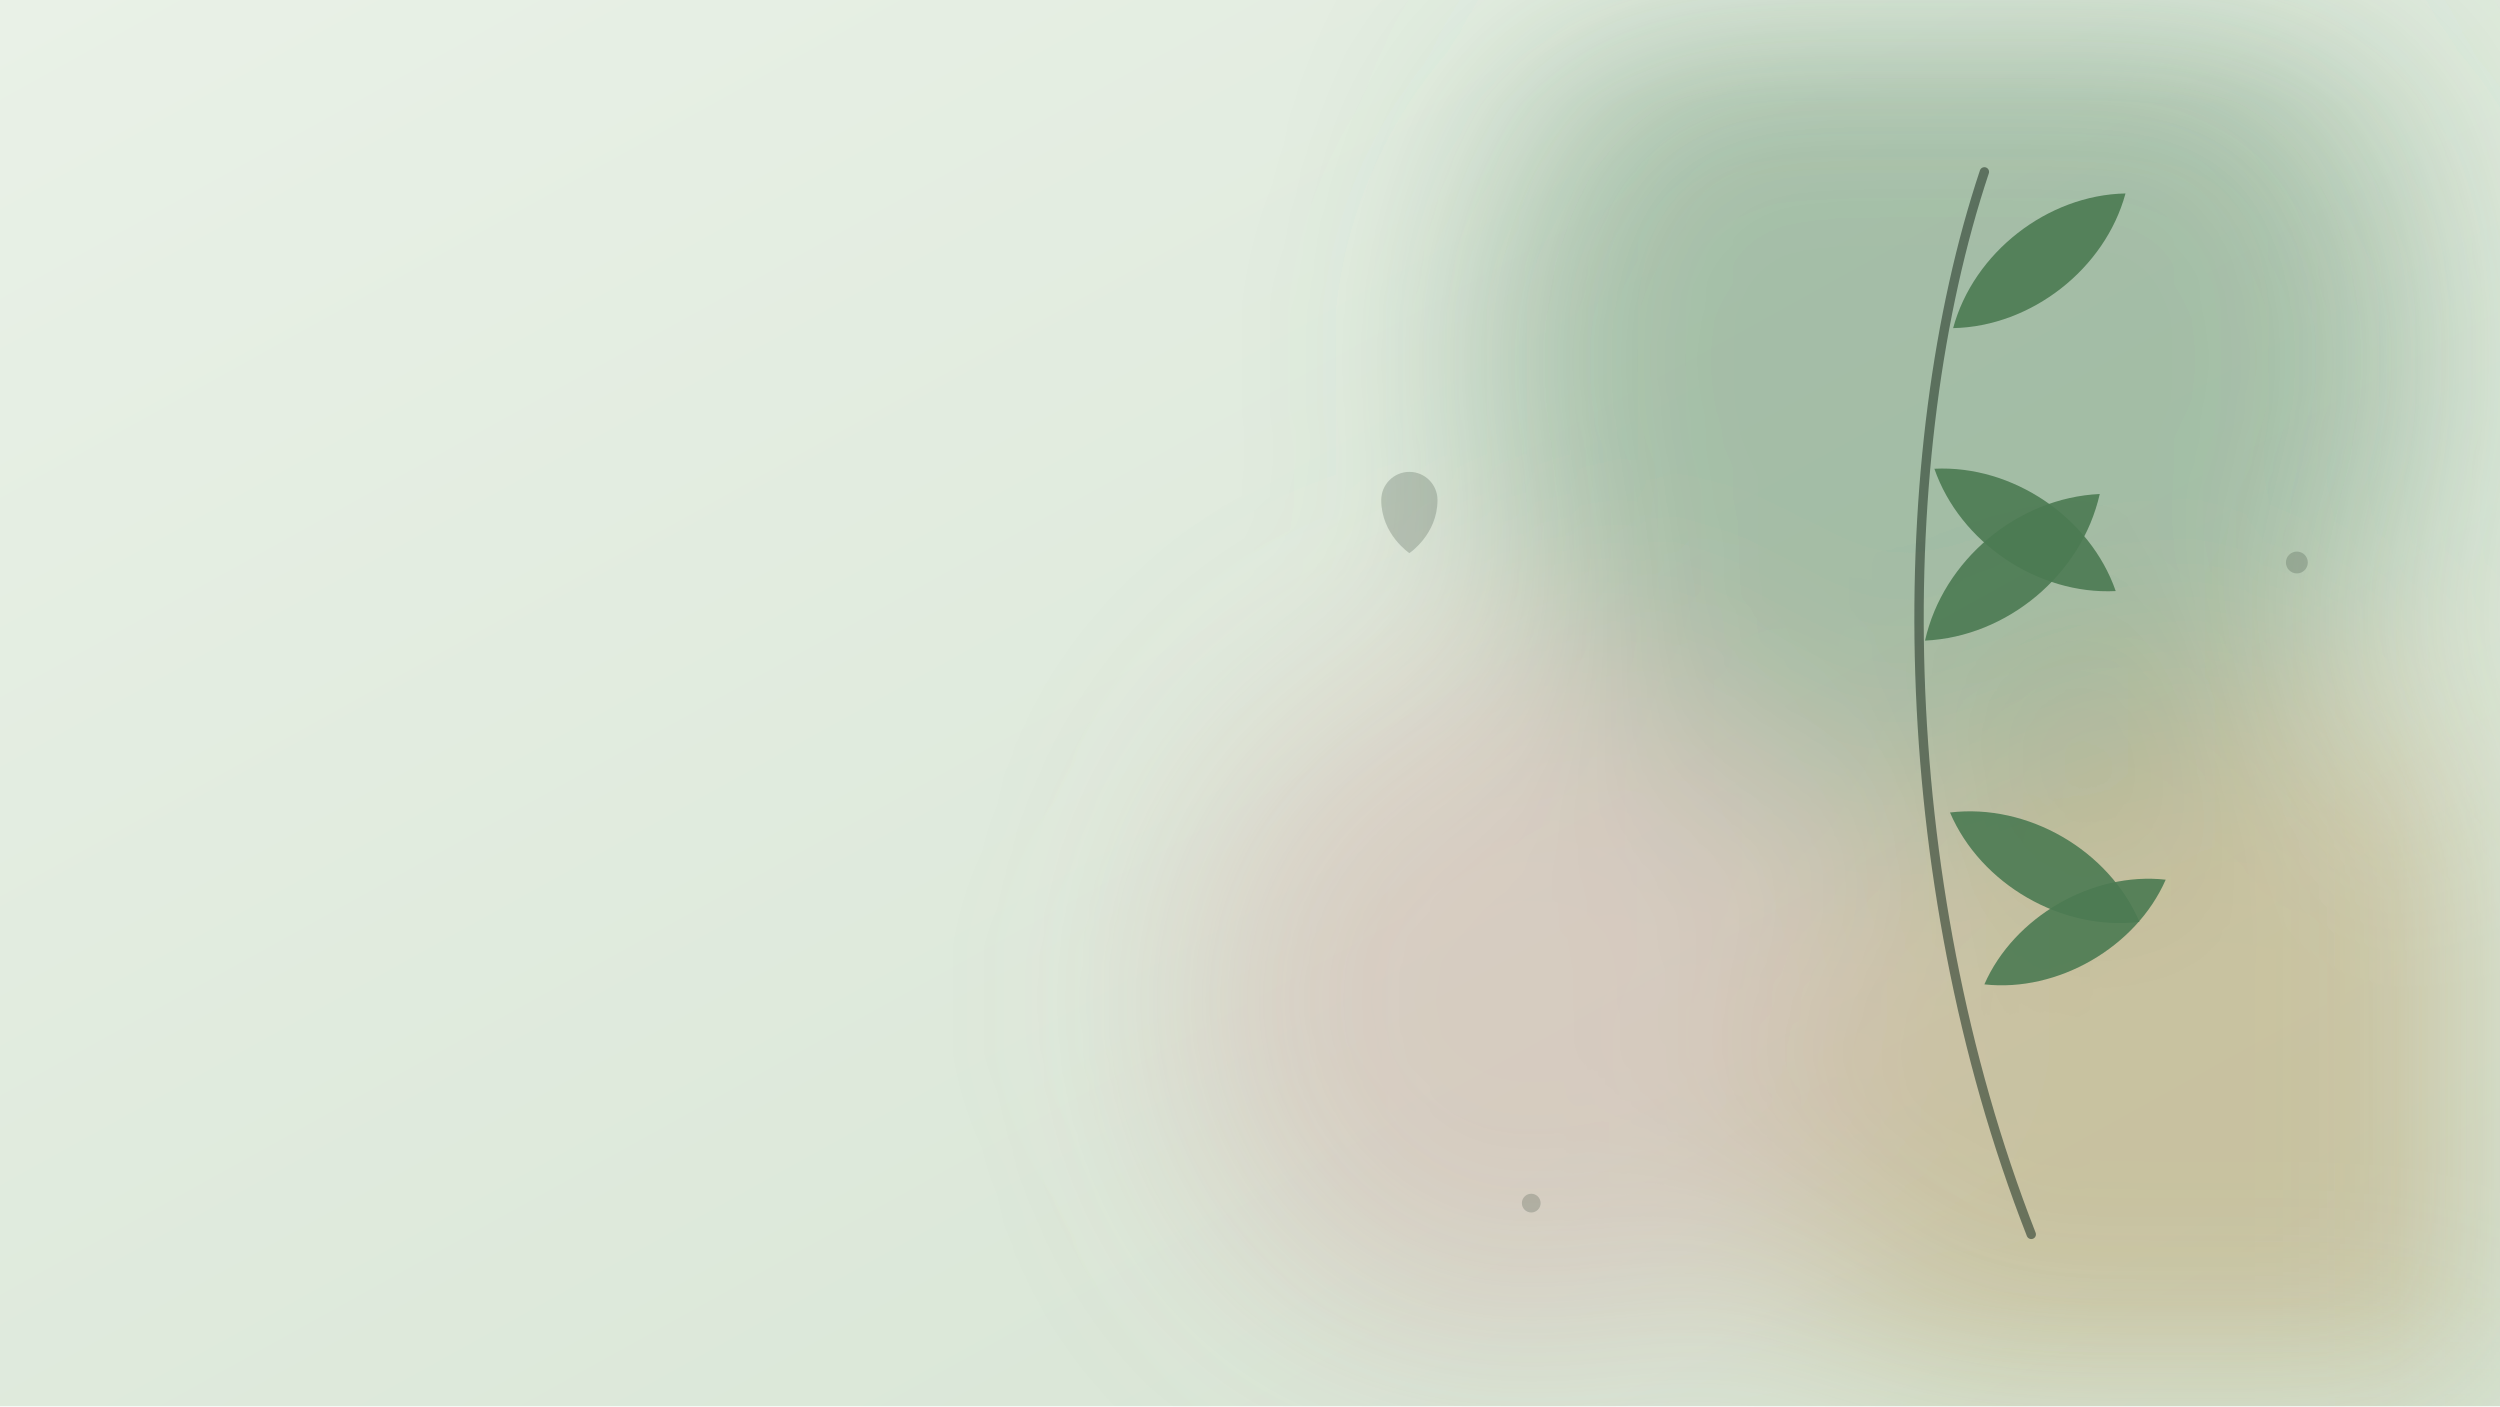
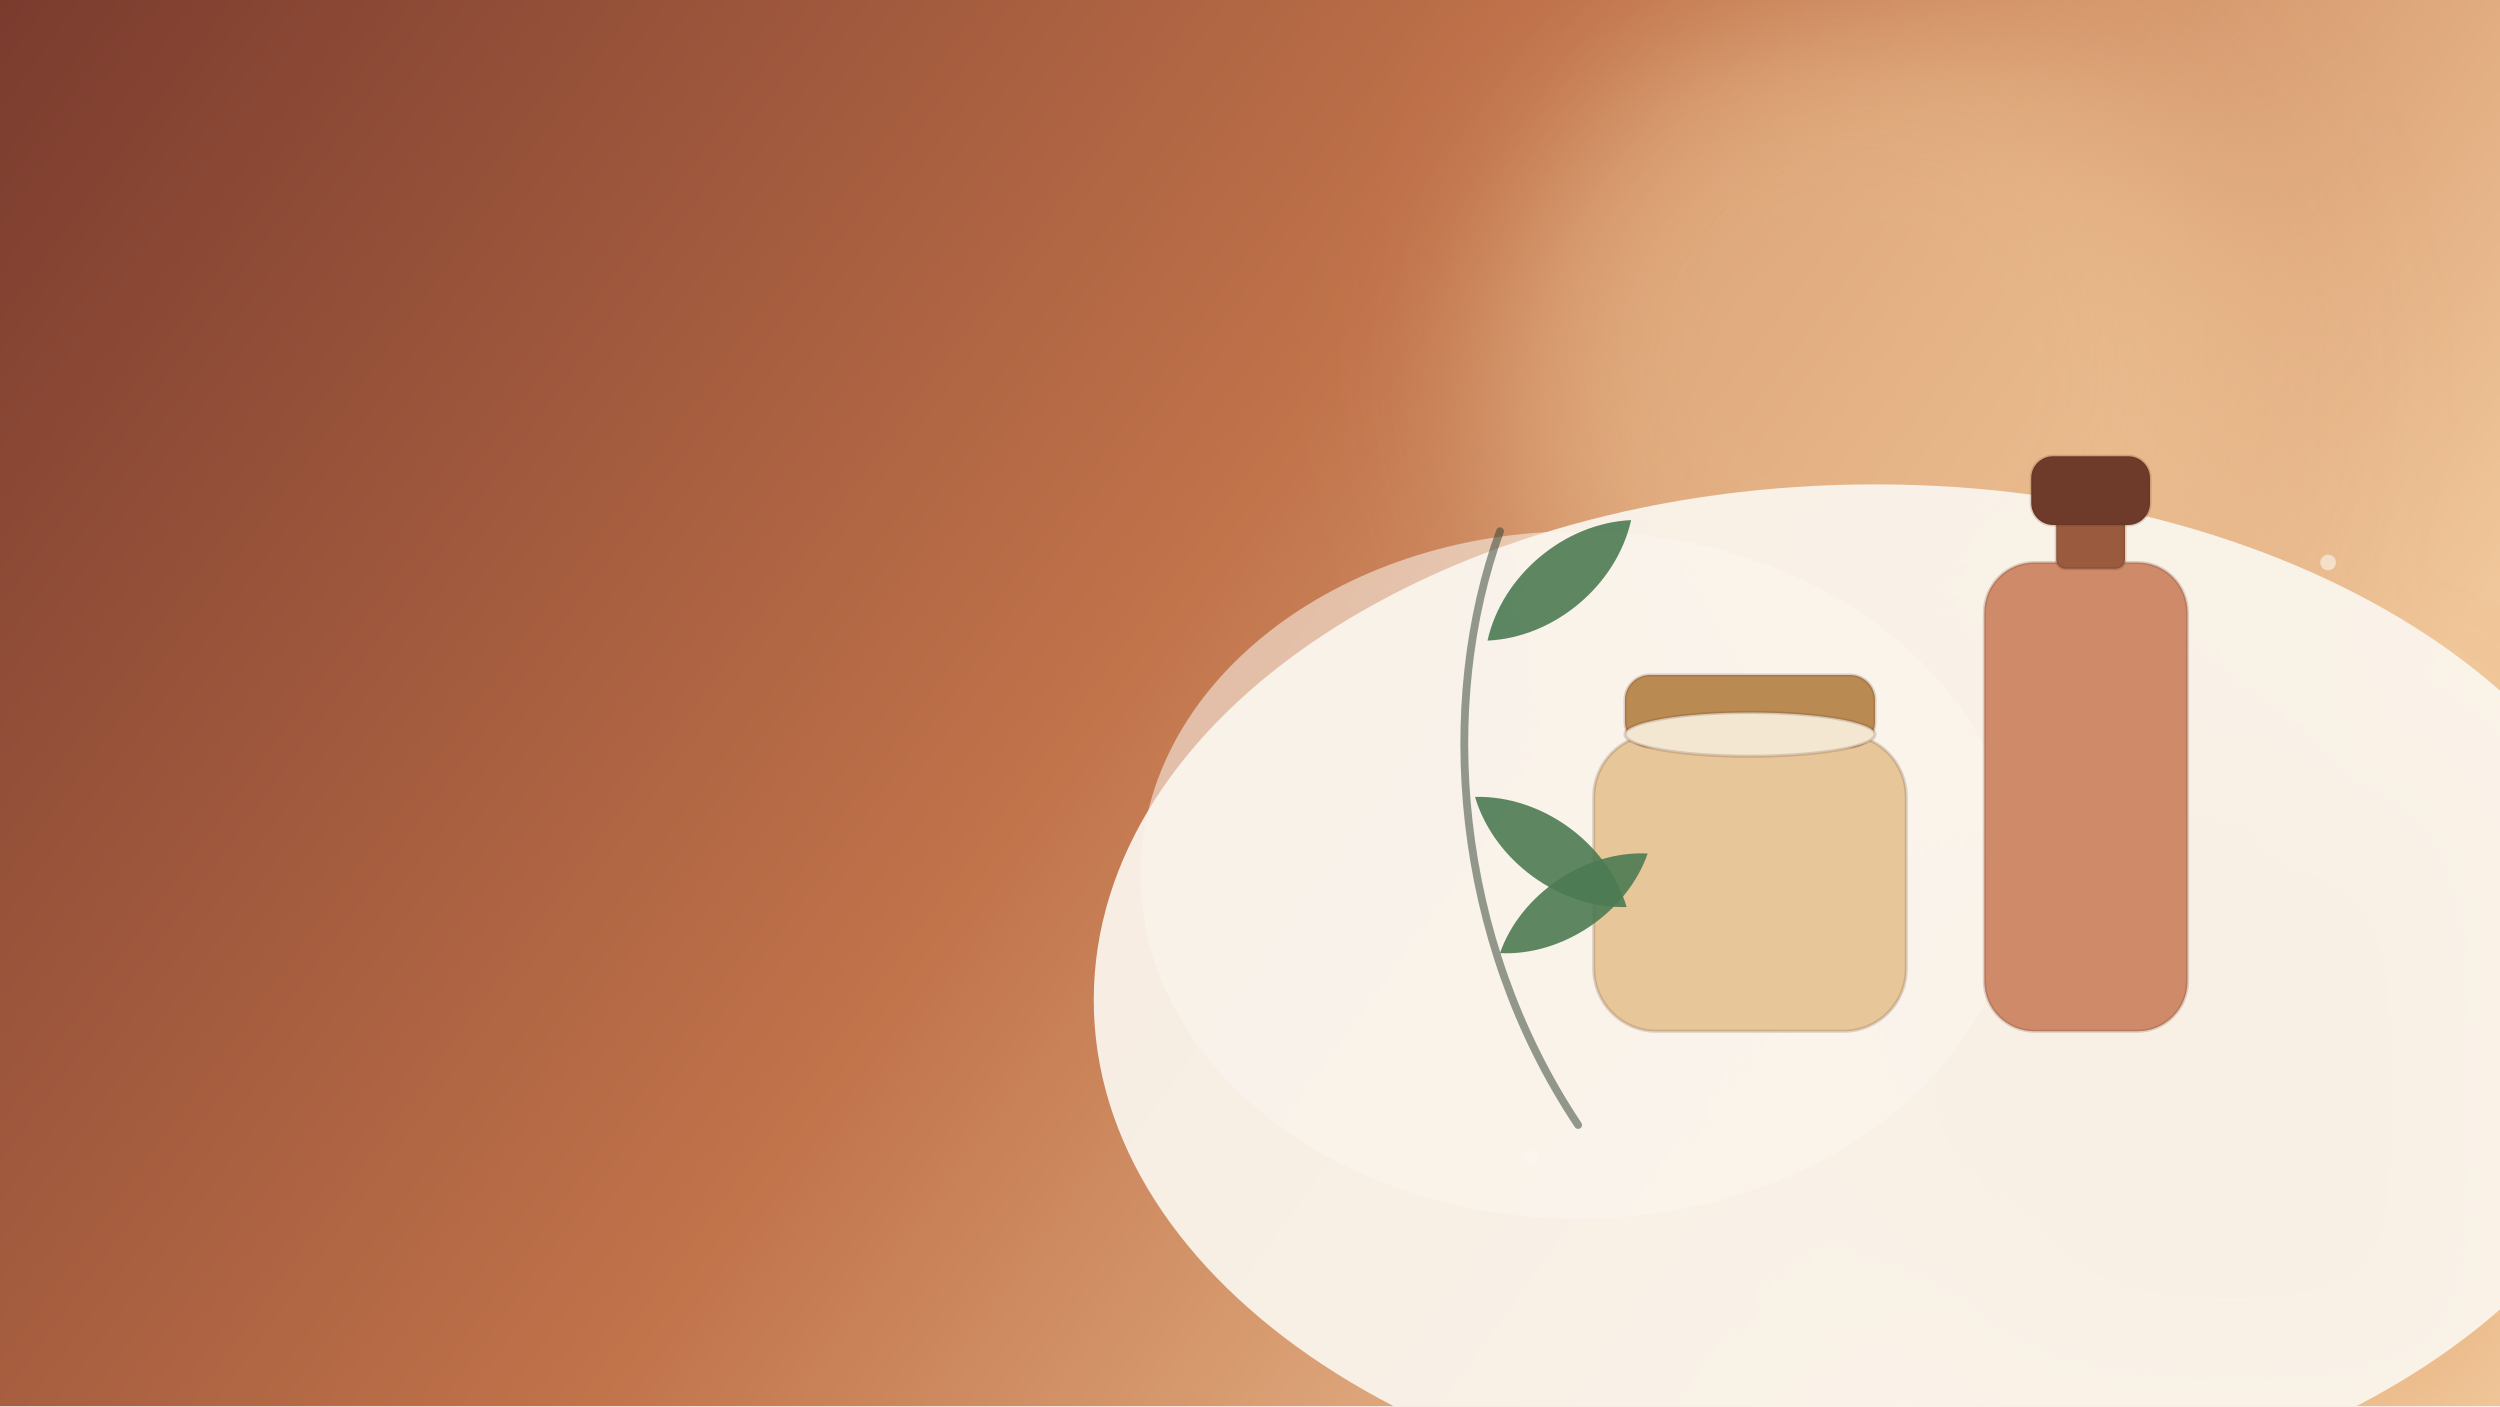
<svg xmlns="http://www.w3.org/2000/svg" viewBox="0 0 1600 900" preserveAspectRatio="xMidYMid slice">
  <defs>
-     <linearGradient id="bg2" x1="0" y1="0" x2="1" y2="1">
-       <stop offset="0" stop-color="#E9F1E7" />
-       <stop offset="1" stop-color="#D5E3D2" />
+     <linearGradient id="bgB" x1="0" y1="0" x2="1" y2="0.4">
+       <stop offset="0" stop-color="#7A3B2E" />
+       <stop offset="0.55" stop-color="#C1734A" />
+       <stop offset="1" stop-color="#F0C79A" />
    </linearGradient>
-     <filter id="blur2" x="-40%" y="-40%" width="180%" height="180%">
-       <feGaussianBlur stdDeviation="70" />
+     <filter id="softB" x="-40%" y="-40%" width="180%" height="180%">
+       <feGaussianBlur stdDeviation="55" />
    </filter>
  </defs>
-   <rect width="1600" height="900" fill="url(#bg2)" />
-   <g filter="url(#blur2)">
-     <circle cx="1250" cy="230" r="300" fill="#4C7A52" opacity="0.4" />
-     <circle cx="1420" cy="720" r="270" fill="#B08B4F" opacity="0.4" />
-     <circle cx="980" cy="640" r="220" fill="#C98B87" opacity="0.3" />
+   <rect width="1600" height="900" fill="url(#bgB)" />
+   <g filter="url(#softB)" opacity="0.5">
+     <circle cx="1200" cy="240" r="240" fill="#F3CE9E" />
+     <circle cx="1430" cy="700" r="220" fill="#D98A4E" />
  </g>
-   <g transform="translate(1120 90)">
-     <path d="M150 20 C90 200 90 470 180 700" fill="none" stroke="#2B3D2E" stroke-opacity="0.6" stroke-width="6" stroke-linecap="round" />
+   <g fill="#FBF6EF">
+     <ellipse cx="1200" cy="640" rx="500" ry="330" opacity="0.92" />
+     <ellipse cx="1010" cy="560" rx="280" ry="220" opacity="0.55" />
+   </g>
+   <g stroke="#5A2E20" stroke-opacity="0.18" stroke-width="2">
+     <g>
+       <rect x="1020" y="470" width="200" height="190" rx="40" fill="#E7C79A" />
+       <rect x="1040" y="432" width="160" height="46" rx="16" fill="#B98A52" />
+       <ellipse cx="1120" cy="470" rx="80" ry="14" fill="#F3E7D2" />
+     </g>
+     <g>
+       <rect x="1270" y="360" width="130" height="300" rx="32" fill="#CF8A6A" />
+       <rect x="1316" y="330" width="44" height="34" rx="6" fill="#9A5A3E" />
+       <rect x="1300" y="292" width="76" height="44" rx="14" fill="#6E3A2A" />
+     </g>
+   </g>
+   <g transform="translate(900 300)">
+     <path d="M60 40 C20 150 30 300 110 420" fill="none" stroke="#2B3D2E" stroke-opacity="0.5" stroke-width="5" stroke-linecap="round" />
    <g fill="#4C7A52" fill-opacity="0.9">
-       <g transform="translate(130 120) rotate(-38)">
-         <path d="M0 0 C40 -30 100 -30 140 0 C100 30 40 30 0 0 Z" />
+       <g transform="translate(52 110) rotate(-40)">
+         <path d="M0 0 C34 -26 86 -26 120 0 C86 26 34 26 0 0 Z" />
      </g>
-       <g transform="translate(118 210) rotate(34)">
-         <path d="M0 0 C40 -30 100 -30 140 0 C100 30 40 30 0 0 Z" />
+       <g transform="translate(44 210) rotate(36)">
+         <path d="M0 0 C34 -26 86 -26 120 0 C86 26 34 26 0 0 Z" />
      </g>
-       <g transform="translate(112 320) rotate(-40)">
-         <path d="M0 0 C42 -32 104 -32 146 0 C104 32 42 32 0 0 Z" />
-       </g>
-       <g transform="translate(128 430) rotate(30)">
-         <path d="M0 0 C40 -30 100 -30 140 0 C100 30 40 30 0 0 Z" />
-       </g>
-       <g transform="translate(150 540) rotate(-30)">
-         <path d="M0 0 C38 -28 96 -28 134 0 C96 28 38 28 0 0 Z" />
+       <g transform="translate(60 310) rotate(-34)">
+         <path d="M0 0 C32 -24 82 -24 114 0 C82 24 32 24 0 0 Z" />
      </g>
    </g>
  </g>
-   <g fill="#2B3D2E" fill-opacity="0.22">
-     <path d="M920 320 c0 22 -18 34 -18 34 s-18 -12 -18 -34 a18 18 0 0 1 36 0 z" />
-     <circle cx="1470" cy="360" r="7" />
-     <circle cx="980" cy="770" r="6" />
+   <g fill="#FBF6EF" fill-opacity="0.6">
+     <circle cx="1490" cy="360" r="5" />
+     <circle cx="980" cy="740" r="5" />
  </g>
</svg>
